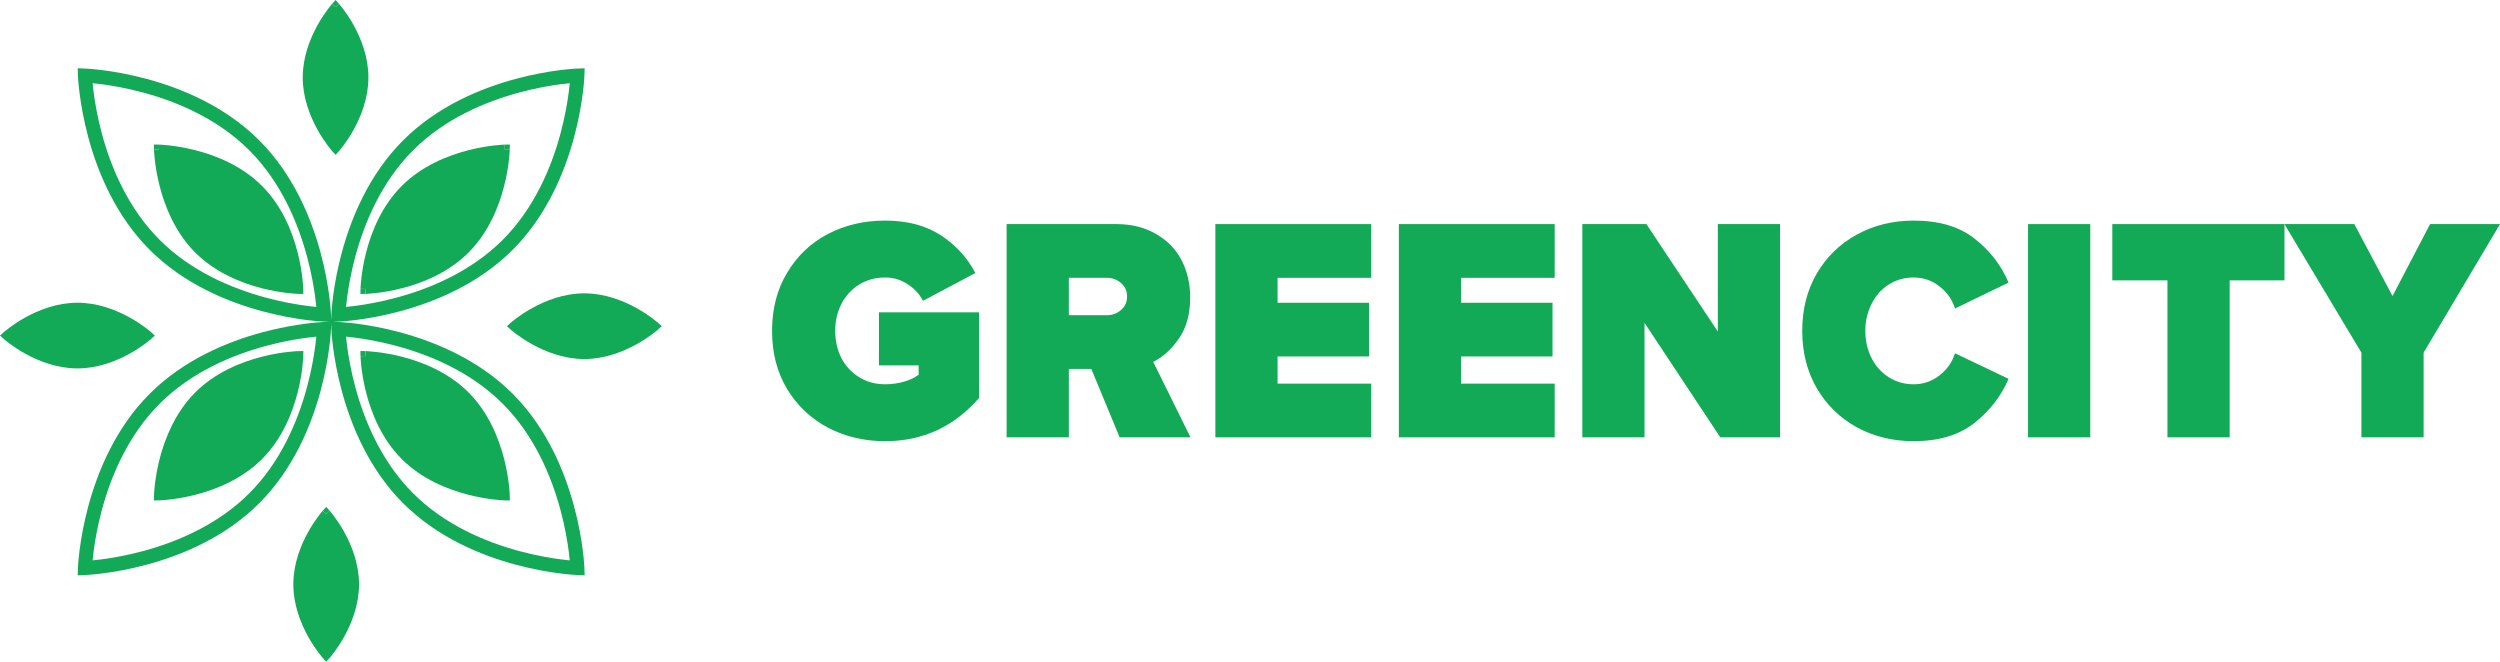
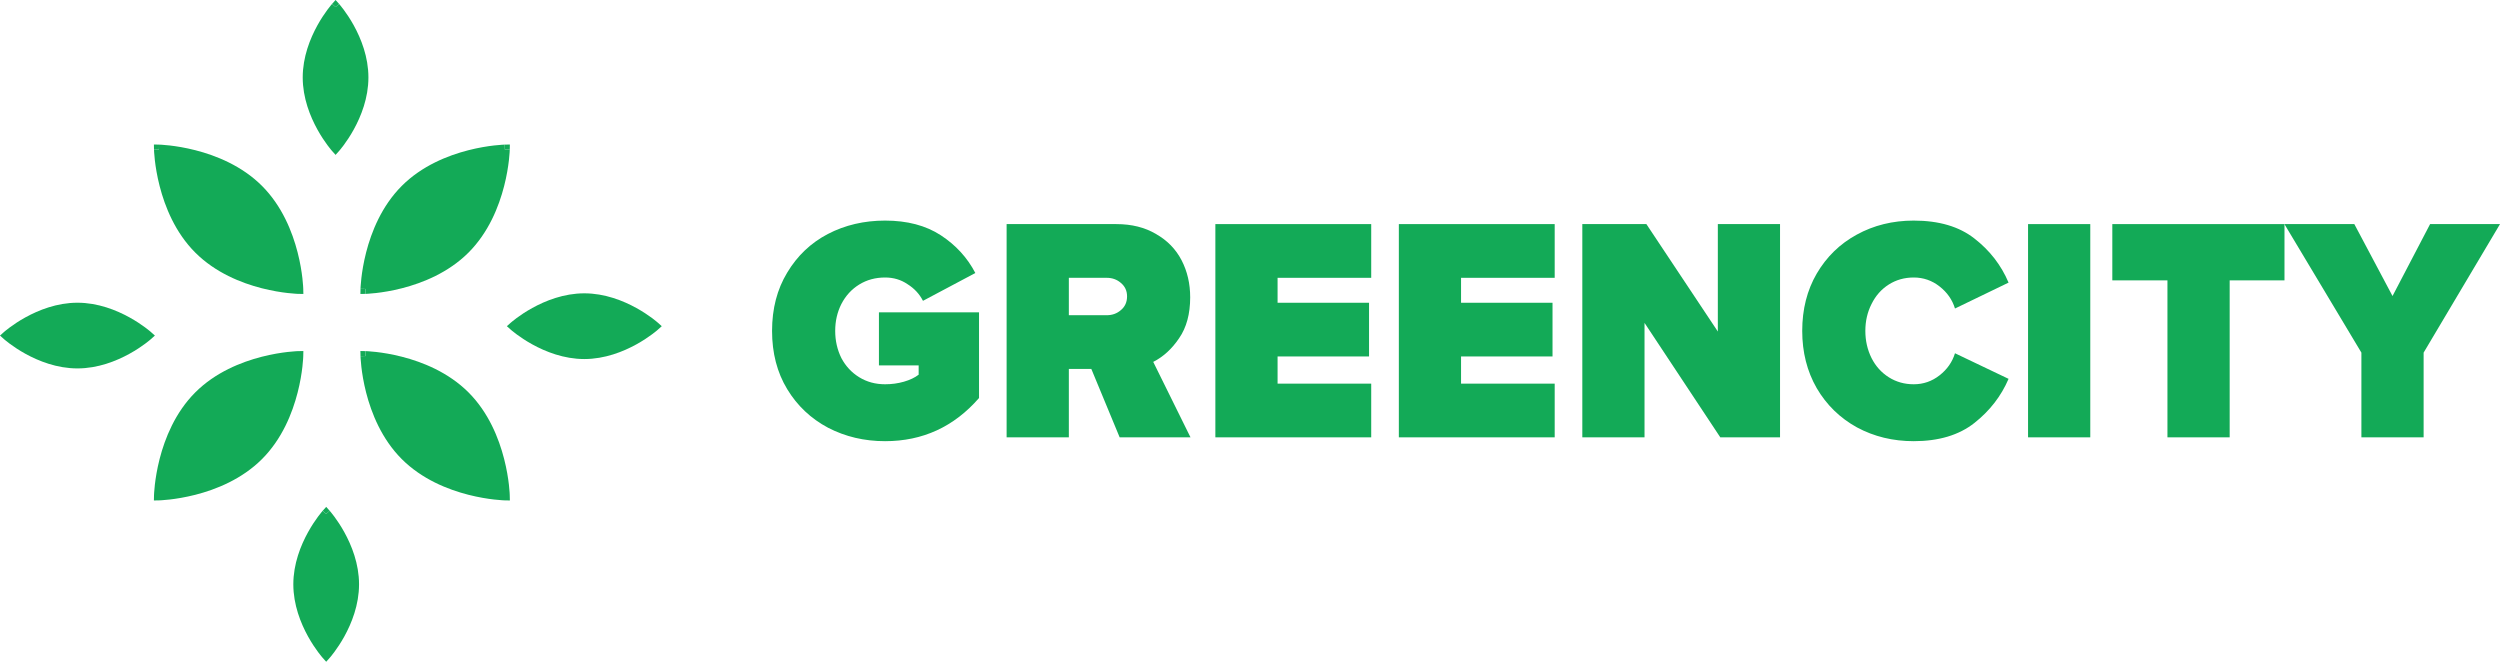
<svg xmlns="http://www.w3.org/2000/svg" width="136" height="36" viewBox="0 0 136 36" fill="none">
  <path d="M19.245 1.381C19.639 2.095 20.042 3.096 20.042 4.213C20.042 5.33 19.639 6.331 19.245 7.044C19.047 7.403 18.849 7.693 18.7 7.894C18.625 7.994 18.563 8.073 18.518 8.127C18.496 8.154 18.479 8.175 18.466 8.189L18.452 8.206L18.448 8.211L18.446 8.212L18.446 8.213L18.255 8.043C18.446 8.213 18.446 8.213 18.446 8.213L18.255 8.426L18.065 8.213L18.064 8.212L18.063 8.211L18.059 8.206L18.044 8.189C18.032 8.175 18.014 8.154 17.992 8.127C17.948 8.073 17.885 7.994 17.811 7.894C17.662 7.693 17.464 7.403 17.266 7.044C16.872 6.331 16.468 5.33 16.468 4.213C16.468 3.096 16.872 2.095 17.266 1.381C17.464 1.023 17.662 0.733 17.811 0.532C17.885 0.432 17.948 0.353 17.992 0.299C18.014 0.272 18.032 0.251 18.044 0.237L18.059 0.22L18.063 0.215L18.064 0.214L18.065 0.213L18.255 0.383L18.446 0.213L18.446 0.214L18.448 0.215L18.452 0.22L18.466 0.237C18.479 0.251 18.496 0.272 18.518 0.299C18.563 0.353 18.625 0.432 18.7 0.532C18.849 0.733 19.047 1.023 19.245 1.381Z" fill="#13AA57" />
  <path d="M18.446 0.213C18.446 0.213 18.446 0.213 18.255 0.383C18.065 0.213 18.065 0.213 18.065 0.213L18.255 0L18.446 0.213Z" fill="#13AA57" />
  <path d="M16.229 15.718L16.223 15.986L16.222 15.986L16.219 15.986L16.211 15.986L16.18 15.985C16.153 15.983 16.114 15.982 16.065 15.978C15.966 15.972 15.823 15.961 15.646 15.94C15.293 15.9 14.8 15.823 14.239 15.68C13.123 15.394 11.717 14.835 10.623 13.741C9.529 12.647 8.971 11.241 8.685 10.125C8.541 9.565 8.465 9.072 8.424 8.718C8.404 8.541 8.392 8.398 8.386 8.299C8.383 8.25 8.381 8.211 8.38 8.185L8.379 8.154L8.378 8.145L8.378 8.143L8.378 8.142L8.646 8.136L8.652 7.867L8.653 7.868L8.656 7.868L8.664 7.868L8.695 7.869C8.722 7.87 8.761 7.872 8.81 7.875C8.909 7.882 9.052 7.893 9.229 7.913C9.582 7.954 10.075 8.03 10.636 8.174C11.752 8.46 13.158 9.018 14.252 10.112C15.346 11.207 15.904 12.612 16.19 13.729C16.334 14.289 16.41 14.782 16.451 15.136C16.471 15.313 16.483 15.455 16.489 15.554C16.492 15.604 16.494 15.642 16.495 15.669L16.496 15.7L16.497 15.708L16.497 15.711L16.497 15.712L16.229 15.718C16.497 15.712 16.497 15.712 16.497 15.712L16.503 15.992L16.223 15.986C16.223 15.986 16.223 15.986 16.229 15.718Z" fill="#13AA57" />
  <path d="M8.652 7.867C8.652 7.867 8.652 7.867 8.646 8.136C8.378 8.141 8.378 8.142 8.378 8.142L8.372 7.861L8.652 7.867Z" fill="#13AA57" />
  <path fill-rule="evenodd" clip-rule="evenodd" d="M19.886 19.102L19.887 19.102L19.89 19.102L19.898 19.102L19.929 19.103C19.956 19.104 19.994 19.106 20.044 19.109C20.143 19.116 20.285 19.127 20.462 19.147C20.816 19.188 21.309 19.264 21.869 19.408C22.986 19.694 24.391 20.252 25.486 21.346C26.58 22.441 27.138 23.846 27.424 24.963C27.568 25.523 27.644 26.016 27.685 26.37C27.705 26.547 27.716 26.689 27.723 26.788C27.726 26.837 27.728 26.876 27.729 26.903L27.73 26.934L27.73 26.942L27.73 26.946L27.737 27.226L27.456 27.22L27.455 27.22L27.453 27.22L27.444 27.22L27.413 27.218C27.387 27.217 27.348 27.215 27.299 27.212C27.2 27.206 27.057 27.195 26.88 27.174C26.526 27.134 26.033 27.057 25.473 26.914C24.357 26.628 22.951 26.069 21.857 24.975C20.763 23.881 20.204 22.475 19.918 21.359C19.775 20.799 19.698 20.306 19.658 19.952C19.637 19.775 19.626 19.633 19.62 19.534C19.616 19.484 19.615 19.445 19.613 19.419L19.612 19.388L19.612 19.379L19.612 19.377L19.612 19.376L19.88 19.369L19.886 19.102ZM27.462 26.952L27.456 27.22C27.456 27.22 27.457 27.22 27.462 26.952Z" fill="#13AA57" />
  <path d="M19.886 19.102C19.886 19.102 19.886 19.102 19.88 19.369C19.612 19.375 19.612 19.376 19.612 19.376L19.606 19.095L19.886 19.102Z" fill="#13AA57" />
  <path fill-rule="evenodd" clip-rule="evenodd" d="M14.252 24.975C15.346 23.881 15.904 22.475 16.19 21.359C16.334 20.799 16.41 20.306 16.451 19.952C16.471 19.775 16.483 19.633 16.489 19.534C16.492 19.484 16.494 19.445 16.495 19.419L16.496 19.388L16.497 19.379L16.497 19.377L16.497 19.376L16.503 19.096L16.222 19.102L16.221 19.102L16.219 19.102L16.21 19.102L16.18 19.103C16.153 19.104 16.114 19.106 16.065 19.109C15.966 19.116 15.823 19.127 15.646 19.147C15.293 19.188 14.8 19.264 14.239 19.408C13.123 19.694 11.717 20.252 10.623 21.346C9.529 22.441 8.971 23.846 8.684 24.963C8.541 25.523 8.464 26.016 8.424 26.37C8.404 26.547 8.392 26.689 8.386 26.788C8.383 26.838 8.381 26.876 8.38 26.903L8.378 26.934L8.378 26.942L8.378 26.945L8.378 26.946L8.372 27.226L8.652 27.22L8.656 27.22L8.664 27.22L8.695 27.219C8.722 27.218 8.761 27.216 8.81 27.212C8.909 27.206 9.052 27.195 9.229 27.174C9.582 27.134 10.075 27.057 10.636 26.914C11.752 26.628 13.158 26.069 14.252 24.975ZM8.652 27.22L8.646 26.952C8.652 27.22 8.652 27.22 8.652 27.22ZM8.646 26.952L8.378 26.946C8.378 26.946 8.378 26.946 8.646 26.952ZM16.222 19.102L16.229 19.37C16.223 19.102 16.222 19.102 16.222 19.102ZM16.229 19.37L16.497 19.376C16.497 19.375 16.497 19.375 16.229 19.37Z" fill="#13AA57" />
  <path d="M27.463 8.136L27.73 8.142L27.73 8.143L27.73 8.145L27.73 8.154L27.729 8.185C27.728 8.211 27.726 8.25 27.723 8.3C27.716 8.399 27.705 8.541 27.685 8.718C27.644 9.072 27.568 9.565 27.424 10.125C27.138 11.241 26.58 12.647 25.486 13.741C24.391 14.835 22.986 15.394 21.869 15.68C21.309 15.823 20.816 15.9 20.462 15.94C20.285 15.961 20.143 15.972 20.044 15.978C19.994 15.982 19.956 15.983 19.929 15.985L19.898 15.986L19.89 15.986L19.887 15.986L19.886 15.986L19.88 15.718L19.612 15.712L19.612 15.711L19.612 15.709L19.612 15.7L19.613 15.669C19.615 15.642 19.617 15.604 19.62 15.554C19.626 15.455 19.637 15.313 19.658 15.136C19.698 14.782 19.775 14.289 19.918 13.729C20.204 12.612 20.763 11.207 21.857 10.113C22.951 9.018 24.357 8.46 25.473 8.174C26.033 8.03 26.526 7.954 26.88 7.913C27.057 7.893 27.2 7.882 27.299 7.875C27.348 7.872 27.387 7.87 27.413 7.869L27.444 7.868L27.453 7.868L27.455 7.868L27.456 7.868L27.463 8.136Z" fill="#13AA57" />
  <path d="M27.463 8.136C27.457 7.868 27.456 7.868 27.456 7.868L27.737 7.861L27.73 8.142C27.73 8.142 27.731 8.141 27.463 8.136Z" fill="#13AA57" />
  <path d="M19.612 15.712C19.612 15.712 19.612 15.712 19.88 15.718C19.886 15.986 19.886 15.986 19.886 15.986L19.606 15.992L19.612 15.712Z" fill="#13AA57" />
-   <path fill-rule="evenodd" clip-rule="evenodd" d="M8.144 13.591C10.004 15.451 12.377 16.423 14.264 16.931C15.211 17.186 16.043 17.327 16.639 17.404C16.937 17.442 17.177 17.464 17.343 17.477C17.427 17.484 17.492 17.488 17.536 17.491C17.559 17.492 17.576 17.493 17.588 17.493L17.602 17.494L17.606 17.494L17.607 17.494C17.607 17.494 17.608 17.494 17.622 17.111L17.607 17.494L17.927 17.505L17.608 17.517L17.622 17.9C17.608 17.517 17.608 17.517 17.608 17.517L17.606 17.517L17.602 17.517L17.588 17.518C17.576 17.518 17.559 17.519 17.536 17.52C17.492 17.523 17.427 17.527 17.343 17.534C17.177 17.547 16.937 17.569 16.639 17.607C16.043 17.684 15.211 17.825 14.264 18.079C12.377 18.588 10.004 19.56 8.144 21.42C6.283 23.28 5.311 25.654 4.803 27.541C4.548 28.487 4.408 29.319 4.331 29.915C4.293 30.214 4.27 30.454 4.257 30.62C4.25 30.703 4.246 30.768 4.244 30.813C4.243 30.835 4.242 30.852 4.241 30.864L4.241 30.878L4.24 30.883L4.24 30.884C4.24 30.884 4.24 30.884 4.623 30.898L4.24 30.884L4.226 31.296L4.637 31.281L4.623 30.898C4.637 31.281 4.637 31.281 4.637 31.281L4.639 31.281L4.643 31.281L4.657 31.28L4.685 31.279L4.709 31.277C4.753 31.275 4.818 31.271 4.901 31.264C5.068 31.251 5.308 31.229 5.606 31.19C6.202 31.114 7.034 30.973 7.98 30.718C9.868 30.21 12.241 29.238 14.101 27.378C15.962 25.517 16.933 23.144 17.442 21.257C17.697 20.31 17.837 19.479 17.914 18.882C17.952 18.584 17.975 18.344 17.988 18.178C17.994 18.095 17.998 18.03 18.001 17.985C18.002 17.963 18.003 17.945 18.003 17.933L18.004 17.919L18.004 17.915L18.004 17.914C18.004 17.914 18.004 17.913 17.622 17.9L18.004 17.914L18.016 17.593L18.027 17.913L18.41 17.9C18.027 17.913 18.027 17.913 18.027 17.913L18.027 17.915L18.028 17.919L18.028 17.933C18.029 17.945 18.03 17.963 18.031 17.985C18.033 18.03 18.038 18.095 18.044 18.178C18.057 18.344 18.079 18.584 18.118 18.882C18.195 19.479 18.335 20.31 18.59 21.257C19.098 23.144 20.07 25.517 21.931 27.378C23.791 29.238 26.164 30.21 28.052 30.718C28.998 30.973 29.83 31.114 30.426 31.19C30.724 31.229 30.964 31.251 31.131 31.264C31.214 31.271 31.279 31.275 31.323 31.277C31.346 31.279 31.363 31.279 31.375 31.28L31.389 31.281L31.393 31.281L31.394 31.281C31.394 31.281 31.395 31.281 31.409 30.898L31.394 31.281L31.806 31.296L31.791 30.884L31.409 30.898C31.791 30.884 31.791 30.885 31.791 30.884L31.791 30.883L31.791 30.878L31.791 30.864L31.789 30.836L31.788 30.813C31.785 30.768 31.781 30.703 31.775 30.62C31.762 30.454 31.739 30.214 31.701 29.915C31.624 29.319 31.484 28.487 31.229 27.541C30.721 25.654 29.749 23.28 27.888 21.42C26.028 19.56 23.655 18.588 21.767 18.079C20.821 17.825 19.989 17.684 19.393 17.607C19.095 17.569 18.855 17.547 18.688 17.534C18.605 17.527 18.54 17.523 18.495 17.52C18.473 17.519 18.456 17.518 18.444 17.518L18.43 17.517L18.426 17.517L18.425 17.517C18.424 17.517 18.424 17.517 18.41 17.9L18.425 17.517L18.104 17.505L18.424 17.494L18.41 17.111C18.424 17.494 18.424 17.494 18.424 17.494L18.426 17.494L18.43 17.494L18.444 17.493C18.456 17.493 18.473 17.492 18.496 17.491C18.54 17.488 18.605 17.484 18.688 17.477C18.855 17.464 19.095 17.442 19.393 17.404C19.989 17.327 20.821 17.186 21.767 16.931C23.655 16.423 26.028 15.451 27.888 13.591C29.749 11.73 30.721 9.357 31.229 7.47C31.484 6.523 31.624 5.692 31.701 5.095C31.739 4.797 31.762 4.557 31.775 4.391C31.781 4.308 31.785 4.243 31.788 4.198C31.789 4.176 31.79 4.158 31.791 4.146L31.791 4.132L31.791 4.128L31.791 4.127C31.791 4.127 31.791 4.126 31.409 4.113L31.791 4.127L31.806 3.715L31.395 3.73L31.409 4.113C31.395 3.73 31.395 3.73 31.395 3.73L31.393 3.73L31.389 3.73L31.375 3.731C31.363 3.731 31.346 3.732 31.323 3.733C31.279 3.736 31.214 3.74 31.131 3.747C30.964 3.76 30.724 3.782 30.426 3.82C29.83 3.897 28.998 4.038 28.052 4.292C26.164 4.801 23.791 5.773 21.931 7.633C20.07 9.494 19.098 11.867 18.59 13.754C18.335 14.7 18.195 15.532 18.118 16.128C18.08 16.427 18.057 16.667 18.044 16.833C18.038 16.916 18.033 16.981 18.031 17.026L18.029 17.055L18.028 17.078L18.028 17.091L18.027 17.096L18.027 17.097C18.027 17.097 18.027 17.098 18.41 17.111L18.027 17.097L18.016 17.419L18.004 17.098L17.622 17.111C18.004 17.098 18.004 17.098 18.004 17.098L18.004 17.096L18.004 17.092L18.003 17.078C18.003 17.066 18.002 17.048 18.001 17.026C17.998 16.981 17.994 16.916 17.988 16.833C17.975 16.667 17.952 16.427 17.914 16.128C17.837 15.532 17.697 14.7 17.442 13.754C16.933 11.867 15.962 9.494 14.101 7.633C12.241 5.773 9.868 4.801 7.98 4.292C7.034 4.038 6.202 3.897 5.606 3.82C5.308 3.782 5.068 3.76 4.901 3.747C4.818 3.74 4.753 3.736 4.708 3.733C4.686 3.732 4.669 3.731 4.657 3.731L4.643 3.73L4.639 3.73L4.638 3.73C4.637 3.73 4.637 3.73 4.623 4.113L4.638 3.73L4.226 3.715L4.24 4.126L4.623 4.113C4.24 4.126 4.24 4.126 4.24 4.126L4.24 4.128L4.241 4.132L4.241 4.146C4.242 4.158 4.243 4.176 4.244 4.198C4.246 4.243 4.25 4.308 4.257 4.391C4.27 4.557 4.292 4.797 4.331 5.095C4.408 5.692 4.548 6.523 4.803 7.47C5.311 9.357 6.283 11.73 8.144 13.591ZM17.154 16.226C17.177 16.408 17.195 16.566 17.207 16.697C17.076 16.684 16.918 16.667 16.737 16.644C16.167 16.57 15.37 16.436 14.464 16.192C12.645 15.702 10.414 14.778 8.685 13.049C6.956 11.32 6.032 9.09 5.542 7.271C5.298 6.364 5.164 5.567 5.091 4.998C5.067 4.816 5.05 4.658 5.038 4.527C5.169 4.54 5.327 4.557 5.508 4.58C6.077 4.653 6.874 4.788 7.781 5.032C9.6 5.522 11.831 6.446 13.56 8.175C15.289 9.904 16.212 12.134 16.702 13.953C16.947 14.86 17.081 15.657 17.154 16.226ZM30.941 30.013C30.965 30.195 30.982 30.353 30.994 30.484C30.863 30.471 30.705 30.454 30.524 30.431C29.954 30.358 29.157 30.223 28.251 29.979C26.432 29.489 24.201 28.565 22.472 26.836C20.743 25.107 19.82 22.877 19.329 21.058C19.085 20.151 18.951 19.354 18.878 18.785C18.854 18.603 18.837 18.445 18.825 18.314C18.956 18.327 19.114 18.344 19.295 18.367C19.864 18.44 20.661 18.575 21.568 18.819C23.387 19.309 25.618 20.233 27.347 21.962C29.076 23.691 29.999 25.921 30.489 27.74C30.733 28.647 30.868 29.444 30.941 30.013ZM17.207 18.314C17.076 18.327 16.918 18.344 16.737 18.367C16.167 18.44 15.37 18.575 14.464 18.819C12.645 19.309 10.414 20.233 8.685 21.962C6.956 23.691 6.032 25.921 5.542 27.74C5.298 28.647 5.164 29.444 5.091 30.013C5.067 30.195 5.05 30.353 5.038 30.484C5.169 30.471 5.327 30.454 5.508 30.431C6.077 30.358 6.874 30.223 7.781 29.979C9.6 29.489 11.831 28.565 13.56 26.836C15.289 25.107 16.212 22.877 16.702 21.058C16.947 20.151 17.081 19.354 17.154 18.785C17.178 18.603 17.195 18.445 17.207 18.314ZM30.524 4.58C30.705 4.557 30.863 4.54 30.994 4.527C30.982 4.658 30.965 4.816 30.941 4.998C30.868 5.567 30.734 6.364 30.489 7.271C29.999 9.09 29.076 11.32 27.347 13.049C25.618 14.778 23.387 15.702 21.568 16.192C20.662 16.436 19.864 16.57 19.295 16.644C19.114 16.667 18.956 16.684 18.825 16.697C18.837 16.566 18.854 16.408 18.878 16.226C18.951 15.657 19.085 14.86 19.329 13.953C19.82 12.134 20.743 9.904 22.472 8.175C24.201 6.446 26.432 5.522 28.251 5.032C29.157 4.788 29.954 4.653 30.524 4.58Z" fill="#13AA57" />
  <path d="M18.734 28.956C19.128 29.669 19.532 30.67 19.532 31.787C19.532 32.904 19.128 33.905 18.734 34.619C18.536 34.977 18.338 35.267 18.189 35.468C18.115 35.568 18.052 35.647 18.008 35.701L17.991 35.721L17.969 35.747L17.956 35.763L17.941 35.78L17.937 35.785L17.936 35.786L17.935 35.787L17.745 35.617L17.926 35.779L17.935 35.787L17.745 36L17.554 35.787L17.553 35.786L17.552 35.785L17.548 35.78L17.534 35.763C17.521 35.749 17.504 35.728 17.482 35.701C17.437 35.647 17.375 35.568 17.3 35.468C17.151 35.267 16.953 34.977 16.755 34.619C16.361 33.905 15.957 32.904 15.957 31.787C15.957 30.67 16.361 29.669 16.755 28.956C16.953 28.597 17.151 28.307 17.3 28.106C17.375 28.006 17.437 27.927 17.482 27.873C17.504 27.846 17.521 27.825 17.534 27.811L17.548 27.794L17.552 27.789L17.553 27.788L17.554 27.787L17.745 27.957L17.935 27.787L17.936 27.788L17.937 27.789L17.941 27.794L17.956 27.811C17.968 27.825 17.986 27.846 18.008 27.873C18.052 27.927 18.115 28.006 18.189 28.106C18.338 28.307 18.536 28.597 18.734 28.956Z" fill="#13AA57" />
  <path d="M17.935 27.787C17.935 27.787 17.935 27.787 17.745 27.957C17.554 27.787 17.554 27.787 17.554 27.787L17.745 27.574L17.935 27.787Z" fill="#13AA57" />
  <path fill-rule="evenodd" clip-rule="evenodd" d="M35.787 17.554L35.786 17.553L35.785 17.552L35.78 17.548L35.763 17.534C35.749 17.521 35.728 17.504 35.701 17.482C35.647 17.437 35.568 17.375 35.468 17.3C35.267 17.151 34.977 16.953 34.619 16.755C33.905 16.361 32.904 15.957 31.787 15.957C30.67 15.957 29.669 16.361 28.956 16.755C28.597 16.953 28.307 17.151 28.106 17.3C28.006 17.375 27.927 17.437 27.873 17.482C27.846 17.504 27.825 17.521 27.811 17.534L27.794 17.548L27.789 17.552L27.788 17.553L27.787 17.554L27.574 17.745L27.787 17.935L27.788 17.936L27.789 17.937L27.794 17.941L27.811 17.956C27.825 17.968 27.846 17.986 27.873 18.008C27.927 18.052 28.006 18.114 28.106 18.189C28.307 18.338 28.597 18.536 28.956 18.734C29.669 19.128 30.67 19.532 31.787 19.532C32.904 19.532 33.905 19.128 34.619 18.734C34.977 18.536 35.267 18.338 35.468 18.189C35.568 18.114 35.647 18.052 35.701 18.008C35.714 17.997 35.725 17.988 35.735 17.98L35.745 17.971L35.763 17.956L35.78 17.941L35.785 17.937L35.786 17.936L35.787 17.935L36 17.745L35.787 17.554ZM27.957 17.745L27.787 17.554C27.787 17.554 27.787 17.554 27.957 17.745ZM35.787 17.554L35.617 17.745C35.787 17.554 35.787 17.554 35.787 17.554ZM35.617 17.745L35.77 17.916L35.781 17.929L35.787 17.935L35.617 17.745ZM27.957 17.745C27.787 17.935 27.787 17.935 27.787 17.935L27.957 17.745Z" fill="#13AA57" />
  <path fill-rule="evenodd" clip-rule="evenodd" d="M0.213 18.065L0 18.255L0.213 18.446L0.214 18.446L0.215 18.448L0.22 18.452L0.237 18.466C0.251 18.479 0.272 18.496 0.299 18.518C0.353 18.563 0.432 18.625 0.532 18.7C0.733 18.849 1.023 19.047 1.381 19.245C2.095 19.639 3.096 20.042 4.213 20.042C5.33 20.042 6.331 19.639 7.044 19.245C7.403 19.047 7.693 18.849 7.894 18.7C7.994 18.625 8.073 18.563 8.127 18.518C8.154 18.496 8.175 18.479 8.189 18.466L8.206 18.452L8.211 18.448L8.212 18.446L8.213 18.446L8.426 18.255L8.213 18.065L8.212 18.064L8.211 18.063L8.206 18.059L8.189 18.044C8.175 18.032 8.154 18.014 8.127 17.992C8.073 17.948 7.994 17.885 7.894 17.811C7.693 17.662 7.403 17.464 7.044 17.266C6.331 16.872 5.33 16.468 4.213 16.468C3.096 16.468 2.095 16.872 1.381 17.266C1.023 17.464 0.733 17.662 0.532 17.811C0.432 17.885 0.353 17.948 0.299 17.992C0.272 18.014 0.251 18.032 0.237 18.044L0.22 18.059L0.215 18.063L0.214 18.064L0.213 18.065ZM0.213 18.446L0.383 18.255C0.213 18.446 0.213 18.446 0.213 18.446ZM8.213 18.065L8.043 18.255C8.213 18.065 8.213 18.065 8.213 18.065ZM8.043 18.255L8.213 18.446C8.213 18.446 8.213 18.446 8.043 18.255ZM0.213 18.065C0.213 18.065 0.213 18.065 0.383 18.255L0.213 18.065Z" fill="#13AA57" />
  <path d="M42 18C42 16.794 42.274 15.739 42.821 14.835C43.368 13.919 44.105 13.217 45.033 12.73C45.971 12.243 47.01 12 48.149 12C49.355 12 50.366 12.267 51.182 12.8C51.997 13.333 52.623 14.017 53.058 14.852L50.21 16.365C50.02 15.994 49.741 15.693 49.372 15.461C49.015 15.217 48.607 15.096 48.149 15.096C47.624 15.096 47.155 15.223 46.742 15.478C46.328 15.733 46.004 16.087 45.77 16.539C45.547 16.98 45.435 17.467 45.435 18C45.435 18.533 45.547 19.026 45.77 19.478C46.004 19.919 46.328 20.267 46.742 20.522C47.155 20.777 47.624 20.904 48.149 20.904C48.507 20.904 48.847 20.858 49.171 20.765C49.495 20.672 49.763 20.545 49.975 20.383V19.878H47.814V16.991H53.259V21.652C51.897 23.217 50.193 24 48.149 24C47.021 24 45.988 23.756 45.049 23.27C44.111 22.771 43.368 22.07 42.821 21.165C42.274 20.261 42 19.206 42 18Z" fill="#13AA57" />
  <path d="M59.368 20.07H58.145V23.791H54.76V12.191H60.725C61.563 12.191 62.283 12.371 62.886 12.73C63.501 13.078 63.964 13.554 64.277 14.156C64.59 14.759 64.746 15.432 64.746 16.174C64.746 17.078 64.545 17.82 64.143 18.4C63.752 18.98 63.283 19.409 62.736 19.687L64.763 23.791H60.909L59.368 20.07ZM61.312 16.122C61.312 15.82 61.2 15.577 60.976 15.391C60.764 15.206 60.507 15.113 60.206 15.113H58.145V17.148H60.206C60.507 17.148 60.764 17.055 60.976 16.87C61.2 16.684 61.312 16.435 61.312 16.122Z" fill="#13AA57" />
  <path d="M66.116 12.191H74.594V15.113H69.5V16.47H74.476V19.391H69.5V20.87H74.594V23.791H66.116V12.191Z" fill="#13AA57" />
  <path d="M76.097 12.191H84.575V15.113H79.481V16.47H84.457V19.391H79.481V20.87H84.575V23.791H76.097V12.191Z" fill="#13AA57" />
  <path d="M89.462 17.565V23.791H86.078V12.191H89.563L93.45 18.035V12.191H96.834V23.791H93.584L89.462 17.565Z" fill="#13AA57" />
  <path d="M104.106 24C102.978 24 101.95 23.751 101.023 23.252C100.096 22.742 99.364 22.029 98.828 21.113C98.303 20.197 98.041 19.159 98.041 18C98.041 16.829 98.303 15.791 98.828 14.887C99.364 13.971 100.09 13.264 101.006 12.765C101.933 12.255 102.967 12 104.106 12C105.48 12 106.58 12.325 107.407 12.974C108.244 13.623 108.864 14.423 109.266 15.374L106.351 16.783C106.206 16.307 105.927 15.907 105.513 15.583C105.1 15.258 104.631 15.096 104.106 15.096C103.603 15.096 103.151 15.223 102.749 15.478C102.347 15.733 102.034 16.087 101.811 16.539C101.587 16.98 101.475 17.467 101.475 18C101.475 18.533 101.587 19.026 101.811 19.478C102.034 19.919 102.347 20.267 102.749 20.522C103.151 20.777 103.603 20.904 104.106 20.904C104.631 20.904 105.1 20.742 105.513 20.417C105.927 20.093 106.206 19.693 106.351 19.217L109.266 20.609C108.864 21.548 108.244 22.348 107.407 23.009C106.569 23.67 105.469 24 104.106 24Z" fill="#13AA57" />
  <path d="M110.326 12.191H113.711V23.791H110.326V12.191Z" fill="#13AA57" />
  <path d="M117.909 15.252H114.91V12.191H124.276V15.252H121.294V23.791H117.909V15.252Z" fill="#13AA57" />
  <path d="M128.46 19.183L124.272 12.191H128.075L130.153 16.104L132.197 12.191H136L131.845 19.183V23.791H128.46V19.183Z" fill="#13AA57" />
</svg>
